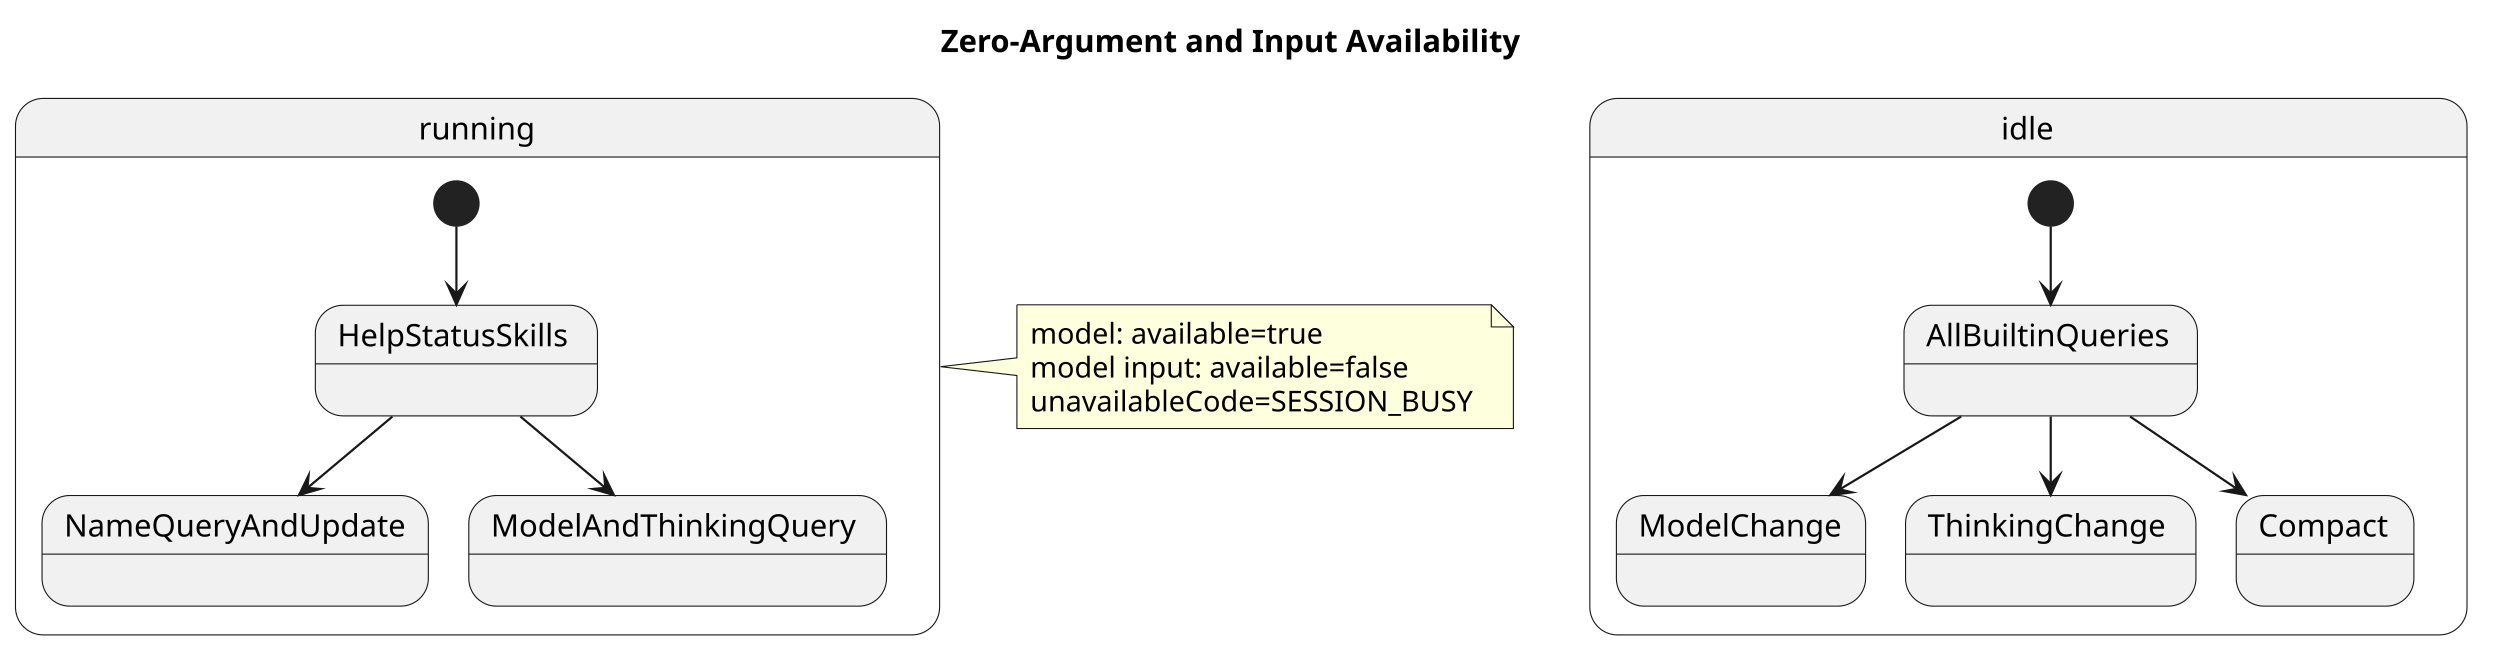
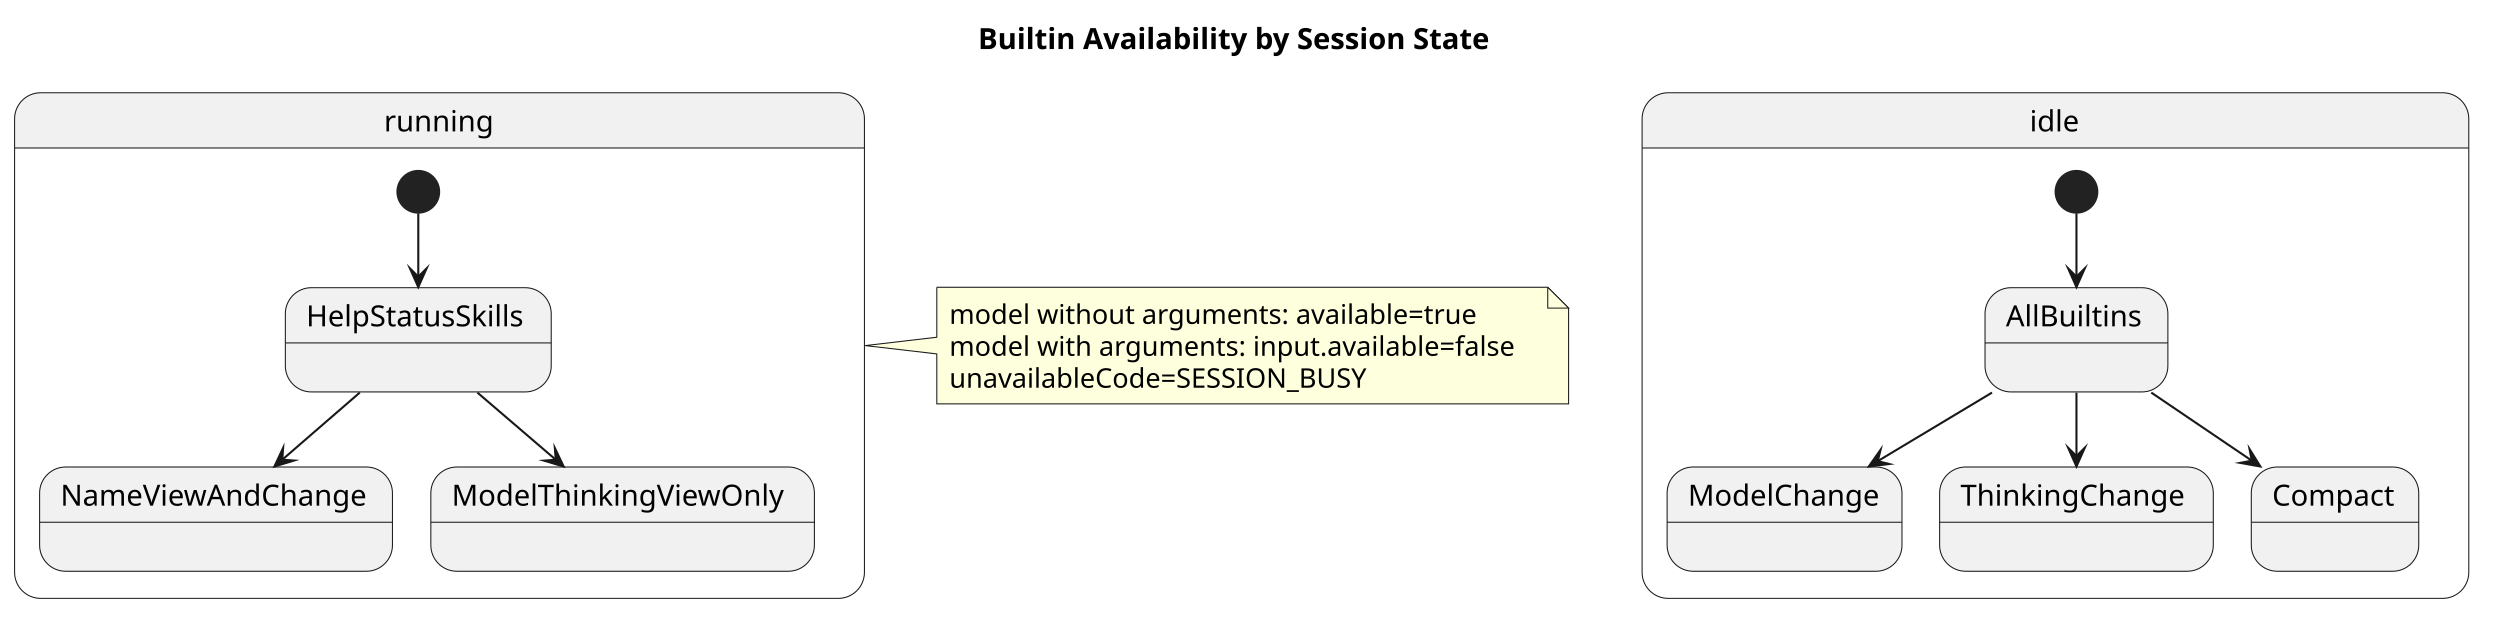
- <svg xmlns="http://www.w3.org/2000/svg" contentStyleType="text/css" data-diagram-type="STATE" height="300px" preserveAspectRatio="none" style="width:1130px;height:300px;background:#FFFFFF;" version="1.1" viewBox="0 0 1130 300" width="1130px" zoomAndPan="magnify">
+ <svg xmlns="http://www.w3.org/2000/svg" contentStyleType="text/css" data-diagram-type="STATE" height="300px" preserveAspectRatio="none" style="width:1199px;height:300px;background:#FFFFFF;" version="1.1" viewBox="0 0 1199 300" width="1199px" zoomAndPan="magnify">
  <defs />
  <g>
    <g class="title" data-source-line="26">
-       <text fill="#000000" font-family="sans-serif" font-size="14" font-weight="700" lengthAdjust="spacing" textLength="272.699" x="425.194" y="23.535">Zero-Argument and Input Availability</text>
+       <text fill="#000000" font-family="sans-serif" font-size="14" font-weight="700" lengthAdjust="spacing" textLength="253.887" x="469.07" y="23.535">Builtin Availability by Session State</text>
    </g>
    <g class="entity" data-qualified-name="idle" data-source-line="33" id="ent0001">
-       <path d="M731.11,44.488 L1102.587,44.488 A12.5,12.5 0 0 1 1115.087,56.988 L1115.087,70.977 L718.61,70.977 L718.61,56.988 A12.5,12.5 0 0 1 731.11,44.488" fill="#F1F1F1" />
-       <rect fill="none" height="242.488" rx="12.5" ry="12.5" style="stroke:#181818;stroke-width:0.5;" width="396.477" x="718.61" y="44.488" />
-       <line style="stroke:#181818;stroke-width:0.5;" x1="718.61" x2="1115.087" y1="70.977" y2="70.977" />
-       <text fill="#000000" font-family="sans-serif" font-size="14" lengthAdjust="spacing" textLength="24.705" x="904.496" y="63.023">idle</text>
+       <path d="M800.05,44.488 L1171.527,44.488 A12.5,12.5 0 0 1 1184.027,56.988 L1184.027,70.977 L787.55,70.977 L787.55,56.988 A12.5,12.5 0 0 1 800.05,44.488" fill="#F1F1F1" />
+       <rect fill="none" height="242.488" rx="12.5" ry="12.5" style="stroke:#181818;stroke-width:0.5;" width="396.477" x="787.55" y="44.488" />
+       <line style="stroke:#181818;stroke-width:0.5;" x1="787.55" x2="1184.027" y1="70.977" y2="70.977" />
+       <text fill="#000000" font-family="sans-serif" font-size="14" lengthAdjust="spacing" textLength="24.705" x="973.436" y="63.023">idle</text>
      <g class="start_entity" data-qualified-name="idle..start.idle" data-source-line="34" id="ent0003">
-         <ellipse cx="926.93" cy="91.977" fill="#222222" rx="10" ry="10" style="stroke:#222222;stroke-width:1;" />
+         <ellipse cx="995.87" cy="91.977" fill="#222222" rx="10" ry="10" style="stroke:#222222;stroke-width:1;" />
      </g>
-       <g class="entity" data-qualified-name="idle.AllBuiltinQueries" data-source-line="34" id="ent0004">
-         <rect fill="#F1F1F1" height="50" rx="12.5" ry="12.5" style="stroke:#181818;stroke-width:0.5;" width="132.636" x="860.61" y="137.977" />
-         <line style="stroke:#181818;stroke-width:0.5;" x1="860.61" x2="993.246" y1="164.465" y2="164.465" />
-         <text fill="#000000" font-family="sans-serif" font-size="14" lengthAdjust="spacing" textLength="112.636" x="870.61" y="156.512">AllBuiltinQueries</text>
+       <g class="entity" data-qualified-name="idle.AllBuiltins" data-source-line="34" id="ent0004">
+         <rect fill="#F1F1F1" height="50" rx="12.5" ry="12.5" style="stroke:#181818;stroke-width:0.5;" width="87.696" x="952.02" y="137.977" />
+         <line style="stroke:#181818;stroke-width:0.5;" x1="952.02" x2="1039.716" y1="164.465" y2="164.465" />
+         <text fill="#000000" font-family="sans-serif" font-size="14" lengthAdjust="spacing" textLength="67.696" x="962.02" y="156.512">AllBuiltins</text>
      </g>
      <g class="entity" data-qualified-name="idle.ModelChange" data-source-line="35" id="ent0006">
-         <rect fill="#F1F1F1" height="50" rx="12.5" ry="12.5" style="stroke:#181818;stroke-width:0.5;" width="112.641" x="730.61" y="223.977" />
-         <line style="stroke:#181818;stroke-width:0.5;" x1="730.61" x2="843.251" y1="250.465" y2="250.465" />
-         <text fill="#000000" font-family="sans-serif" font-size="14" lengthAdjust="spacing" textLength="92.641" x="740.61" y="242.512">ModelChange</text>
+         <rect fill="#F1F1F1" height="50" rx="12.5" ry="12.5" style="stroke:#181818;stroke-width:0.5;" width="112.641" x="799.55" y="223.977" />
+         <line style="stroke:#181818;stroke-width:0.5;" x1="799.55" x2="912.191" y1="250.465" y2="250.465" />
+         <text fill="#000000" font-family="sans-serif" font-size="14" lengthAdjust="spacing" textLength="92.641" x="809.55" y="242.512">ModelChange</text>
      </g>
      <g class="entity" data-qualified-name="idle.ThinkingChange" data-source-line="36" id="ent0008">
-         <rect fill="#F1F1F1" height="50" rx="12.5" ry="12.5" style="stroke:#181818;stroke-width:0.5;" width="131.248" x="861.31" y="223.977" />
-         <line style="stroke:#181818;stroke-width:0.5;" x1="861.31" x2="992.558" y1="250.465" y2="250.465" />
-         <text fill="#000000" font-family="sans-serif" font-size="14" lengthAdjust="spacing" textLength="111.248" x="871.31" y="242.512">ThinkingChange</text>
+         <rect fill="#F1F1F1" height="50" rx="12.5" ry="12.5" style="stroke:#181818;stroke-width:0.5;" width="131.248" x="930.25" y="223.977" />
+         <line style="stroke:#181818;stroke-width:0.5;" x1="930.25" x2="1061.498" y1="250.465" y2="250.465" />
+         <text fill="#000000" font-family="sans-serif" font-size="14" lengthAdjust="spacing" textLength="111.248" x="940.25" y="242.512">ThinkingChange</text>
      </g>
      <g class="entity" data-qualified-name="idle.Compact" data-source-line="37" id="ent0010">
-         <rect fill="#F1F1F1" height="50" rx="12.5" ry="12.5" style="stroke:#181818;stroke-width:0.5;" width="80.307" x="1010.78" y="223.977" />
-         <line style="stroke:#181818;stroke-width:0.5;" x1="1010.78" x2="1091.087" y1="250.465" y2="250.465" />
-         <text fill="#000000" font-family="sans-serif" font-size="14" lengthAdjust="spacing" textLength="60.307" x="1020.78" y="242.512">Compact</text>
+         <rect fill="#F1F1F1" height="50" rx="12.5" ry="12.5" style="stroke:#181818;stroke-width:0.5;" width="80.307" x="1079.72" y="223.977" />
+         <line style="stroke:#181818;stroke-width:0.5;" x1="1079.72" x2="1160.027" y1="250.465" y2="250.465" />
+         <text fill="#000000" font-family="sans-serif" font-size="14" lengthAdjust="spacing" textLength="60.307" x="1089.72" y="242.512">Compact</text>
      </g>
      <g class="link" data-entity-1="ent0003" data-entity-2="ent0004" data-link-type="dependency" data-source-line="34" id="lnk5">
-         <path d="M926.93,102.287 C926.93,111.327 926.93,120.467 926.93,132.707" fill="none" id="*start*idle-to-AllBuiltinQueries" style="stroke:#181818;stroke-width:1;" />
-         <polygon fill="#181818" points="926.93,137.707,930.93,128.707,926.93,132.707,922.93,128.707,926.93,137.707" style="stroke:#181818;stroke-width:1;stroke-linejoin:miter;stroke-miterlimit:10;" />
+         <path d="M995.87,102.287 C995.87,111.327 995.87,120.467 995.87,132.707" fill="none" id="*start*idle-to-AllBuiltins" style="stroke:#181818;stroke-width:1;" />
+         <polygon fill="#181818" points="995.87,137.707,999.87,128.707,995.87,132.707,991.87,128.707,995.87,137.707" style="stroke:#181818;stroke-width:1;stroke-linejoin:miter;stroke-miterlimit:10;" />
      </g>
      <g class="link" data-entity-1="ent0004" data-entity-2="ent0006" data-link-type="dependency" data-source-line="35" id="lnk7">
-         <path d="M886.44,188.277 C867.86,199.417 850.188,210.024 831.618,221.164" fill="none" id="AllBuiltinQueries-to-ModelChange" style="stroke:#181818;stroke-width:1;" />
-         <polygon fill="#181818" points="827.33,223.737,837.106,222.537,831.618,221.164,832.99,215.677,827.33,223.737" style="stroke:#181818;stroke-width:1;stroke-linejoin:miter;stroke-miterlimit:10;" />
+         <path d="M955.38,188.277 C936.8,199.417 919.128,210.024 900.558,221.164" fill="none" id="AllBuiltins-to-ModelChange" style="stroke:#181818;stroke-width:1;" />
+         <polygon fill="#181818" points="896.27,223.737,906.045,222.537,900.558,221.164,901.93,215.677,896.27,223.737" style="stroke:#181818;stroke-width:1;stroke-linejoin:miter;stroke-miterlimit:10;" />
      </g>
      <g class="link" data-entity-1="ent0004" data-entity-2="ent0008" data-link-type="dependency" data-source-line="36" id="lnk9">
-         <path d="M926.93,188.277 C926.93,199.417 926.93,207.597 926.93,218.737" fill="none" id="AllBuiltinQueries-to-ThinkingChange" style="stroke:#181818;stroke-width:1;" />
-         <polygon fill="#181818" points="926.93,223.737,930.93,214.737,926.93,218.737,922.93,214.737,926.93,223.737" style="stroke:#181818;stroke-width:1;stroke-linejoin:miter;stroke-miterlimit:10;" />
+         <path d="M995.87,188.277 C995.87,199.417 995.87,207.597 995.87,218.737" fill="none" id="AllBuiltins-to-ThinkingChange" style="stroke:#181818;stroke-width:1;" />
+         <polygon fill="#181818" points="995.87,223.737,999.87,214.737,995.87,218.737,991.87,214.737,995.87,223.737" style="stroke:#181818;stroke-width:1;stroke-linejoin:miter;stroke-miterlimit:10;" />
      </g>
      <g class="link" data-entity-1="ent0004" data-entity-2="ent0010" data-link-type="dependency" data-source-line="37" id="lnk11">
-         <path d="M962.8,188.277 C979.25,199.417 994.561,209.792 1011.001,220.932" fill="none" id="AllBuiltinQueries-to-Compact" style="stroke:#181818;stroke-width:1;" />
-         <polygon fill="#181818" points="1015.14,223.737,1009.933,215.377,1011.001,220.932,1005.446,221.999,1015.14,223.737" style="stroke:#181818;stroke-width:1;stroke-linejoin:miter;stroke-miterlimit:10;" />
+         <path d="M1031.74,188.277 C1048.19,199.417 1063.501,209.792 1079.941,220.932" fill="none" id="AllBuiltins-to-Compact" style="stroke:#181818;stroke-width:1;" />
+         <polygon fill="#181818" points="1084.08,223.737,1078.873,215.377,1079.941,220.932,1074.386,221.999,1084.08,223.737" style="stroke:#181818;stroke-width:1;stroke-linejoin:miter;stroke-miterlimit:10;" />
      </g>
    </g>
    <g class="entity" data-qualified-name="running" data-source-line="40" id="ent0002">
-       <path d="M19.5,44.488 L412.207,44.488 A12.5,12.5 0 0 1 424.707,56.988 L424.707,70.977 L7,70.977 L7,56.988 A12.5,12.5 0 0 1 19.5,44.488" fill="#F1F1F1" />
-       <rect fill="none" height="242.488" rx="12.5" ry="12.5" style="stroke:#181818;stroke-width:0.5;" width="417.707" x="7" y="44.488" />
-       <line style="stroke:#181818;stroke-width:0.5;" x1="7" x2="424.707" y1="70.977" y2="70.977" />
-       <text fill="#000000" font-family="sans-serif" font-size="14" lengthAdjust="spacing" textLength="53.259" x="189.224" y="63.023">running</text>
+       <path d="M19.5,44.488 L402.083,44.488 A12.5,12.5 0 0 1 414.583,56.988 L414.583,70.977 L7,70.977 L7,56.988 A12.5,12.5 0 0 1 19.5,44.488" fill="#F1F1F1" />
+       <rect fill="none" height="242.488" rx="12.5" ry="12.5" style="stroke:#181818;stroke-width:0.5;" width="407.583" x="7" y="44.488" />
+       <line style="stroke:#181818;stroke-width:0.5;" x1="7" x2="414.583" y1="70.977" y2="70.977" />
+       <text fill="#000000" font-family="sans-serif" font-size="14" lengthAdjust="spacing" textLength="53.259" x="184.162" y="63.023">running</text>
      <g class="start_entity" data-qualified-name="running..start.running" data-source-line="41" id="ent0012">
-         <ellipse cx="206.3" cy="91.977" fill="#222222" rx="10" ry="10" style="stroke:#222222;stroke-width:1;" />
+         <ellipse cx="200.61" cy="91.977" fill="#222222" rx="10" ry="10" style="stroke:#222222;stroke-width:1;" />
      </g>
      <g class="entity" data-qualified-name="running.HelpStatusSkills" data-source-line="41" id="ent0013">
-         <rect fill="#F1F1F1" height="50" rx="12.5" ry="12.5" style="stroke:#181818;stroke-width:0.5;" width="127.516" x="142.54" y="137.977" />
-         <line style="stroke:#181818;stroke-width:0.5;" x1="142.54" x2="270.056" y1="164.465" y2="164.465" />
-         <text fill="#000000" font-family="sans-serif" font-size="14" lengthAdjust="spacing" textLength="107.516" x="152.54" y="156.512">HelpStatusSkills</text>
+         <rect fill="#F1F1F1" height="50" rx="12.5" ry="12.5" style="stroke:#181818;stroke-width:0.5;" width="127.516" x="136.85" y="137.977" />
+         <line style="stroke:#181818;stroke-width:0.5;" x1="136.85" x2="264.366" y1="164.465" y2="164.465" />
+         <text fill="#000000" font-family="sans-serif" font-size="14" lengthAdjust="spacing" textLength="107.516" x="146.85" y="156.512">HelpStatusSkills</text>
      </g>
-       <g class="entity" data-qualified-name="running.NameQueryAndUpdate" data-source-line="42" id="ent0015">
-         <rect fill="#F1F1F1" height="50" rx="12.5" ry="12.5" style="stroke:#181818;stroke-width:0.5;" width="174.602" x="19" y="223.977" />
-         <line style="stroke:#181818;stroke-width:0.5;" x1="19" x2="193.602" y1="250.465" y2="250.465" />
-         <text fill="#000000" font-family="sans-serif" font-size="14" lengthAdjust="spacing" textLength="154.602" x="29" y="242.512">NameQueryAndUpdate</text>
+       <g class="entity" data-qualified-name="running.NameViewAndChange" data-source-line="42" id="ent0015">
+         <rect fill="#F1F1F1" height="50" rx="12.5" ry="12.5" style="stroke:#181818;stroke-width:0.5;" width="169.215" x="19" y="223.977" />
+         <line style="stroke:#181818;stroke-width:0.5;" x1="19" x2="188.215" y1="250.465" y2="250.465" />
+         <text fill="#000000" font-family="sans-serif" font-size="14" lengthAdjust="spacing" textLength="149.215" x="29" y="242.512">NameViewAndChange</text>
      </g>
-       <g class="entity" data-qualified-name="running.ModelAndThinkingQuery" data-source-line="43" id="ent0017">
-         <rect fill="#F1F1F1" height="50" rx="12.5" ry="12.5" style="stroke:#181818;stroke-width:0.5;" width="188.807" x="211.9" y="223.977" />
-         <line style="stroke:#181818;stroke-width:0.5;" x1="211.9" x2="400.707" y1="250.465" y2="250.465" />
-         <text fill="#000000" font-family="sans-serif" font-size="14" lengthAdjust="spacing" textLength="168.807" x="221.9" y="242.512">ModelAndThinkingQuery</text>
+       <g class="entity" data-qualified-name="running.ModelThinkingViewOnly" data-source-line="43" id="ent0017">
+         <rect fill="#F1F1F1" height="50" rx="12.5" ry="12.5" style="stroke:#181818;stroke-width:0.5;" width="183.953" x="206.63" y="223.977" />
+         <line style="stroke:#181818;stroke-width:0.5;" x1="206.63" x2="390.583" y1="250.465" y2="250.465" />
+         <text fill="#000000" font-family="sans-serif" font-size="14" lengthAdjust="spacing" textLength="163.953" x="216.63" y="242.512">ModelThinkingViewOnly</text>
      </g>
      <g class="link" data-entity-1="ent0012" data-entity-2="ent0013" data-link-type="dependency" data-source-line="41" id="lnk14">
-         <path d="M206.3,102.287 C206.3,111.327 206.3,120.467 206.3,132.707" fill="none" id="*start*running-to-HelpStatusSkills" style="stroke:#181818;stroke-width:1;" />
-         <polygon fill="#181818" points="206.3,137.707,210.3,128.707,206.3,132.707,202.3,128.707,206.3,137.707" style="stroke:#181818;stroke-width:1;stroke-linejoin:miter;stroke-miterlimit:10;" />
+         <path d="M200.61,102.287 C200.61,111.327 200.61,120.467 200.61,132.707" fill="none" id="*start*running-to-HelpStatusSkills" style="stroke:#181818;stroke-width:1;" />
+         <polygon fill="#181818" points="200.61,137.707,204.61,128.707,200.61,132.707,196.61,128.707,200.61,137.707" style="stroke:#181818;stroke-width:1;stroke-linejoin:miter;stroke-miterlimit:10;" />
      </g>
      <g class="link" data-entity-1="ent0013" data-entity-2="ent0015" data-link-type="dependency" data-source-line="42" id="lnk16">
-         <path d="M177.38,188.277 C164.11,199.417 152.248,209.38 138.988,220.52" fill="none" id="HelpStatusSkills-to-NameQueryAndUpdate" style="stroke:#181818;stroke-width:1;" />
-         <polygon fill="#181818" points="135.16,223.737,144.624,221.01,138.988,220.52,139.478,214.885,135.16,223.737" style="stroke:#181818;stroke-width:1;stroke-linejoin:miter;stroke-miterlimit:10;" />
+         <path d="M172.55,188.277 C159.68,199.417 148.239,209.323 135.379,220.463" fill="none" id="HelpStatusSkills-to-NameViewAndChange" style="stroke:#181818;stroke-width:1;" />
+         <polygon fill="#181818" points="131.6,223.737,141.022,220.867,135.379,220.463,135.784,214.82,131.6,223.737" style="stroke:#181818;stroke-width:1;stroke-linejoin:miter;stroke-miterlimit:10;" />
      </g>
      <g class="link" data-entity-1="ent0013" data-entity-2="ent0017" data-link-type="dependency" data-source-line="43" id="lnk18">
-         <path d="M235.22,188.277 C248.49,199.417 260.352,209.38 273.612,220.52" fill="none" id="HelpStatusSkills-to-ModelAndThinkingQuery" style="stroke:#181818;stroke-width:1;" />
-         <polygon fill="#181818" points="277.44,223.737,273.122,214.885,273.612,220.52,267.976,221.01,277.44,223.737" style="stroke:#181818;stroke-width:1;stroke-linejoin:miter;stroke-miterlimit:10;" />
+         <path d="M228.95,188.277 C241.95,199.417 253.533,209.343 266.533,220.483" fill="none" id="HelpStatusSkills-to-ModelThinkingViewOnly" style="stroke:#181818;stroke-width:1;" />
+         <polygon fill="#181818" points="270.33,223.737,266.099,214.843,266.533,220.483,260.893,220.918,270.33,223.737" style="stroke:#181818;stroke-width:1;stroke-linejoin:miter;stroke-miterlimit:10;" />
      </g>
    </g>
    <g class="entity" data-qualified-name="GMN19" data-source-line="47" id="ent0020">
-       <path d="M459.64,137.768 L459.64,161.738 L425.14,165.738 L459.64,169.738 L459.64,193.7 A0,0 0 0 0 459.64,193.7 L684.063,193.7 A0,0 0 0 0 684.063,193.7 L684.063,147.768 L674.063,137.768 L459.64,137.768 A0,0 0 0 0 459.64,137.768" fill="#FEFFDD" style="stroke:#181818;stroke-width:0.5;" />
-       <path d="M674.063,137.768 L674.063,147.768 L684.063,147.768 L674.063,137.768" fill="#FEFFDD" style="stroke:#181818;stroke-width:0.5;" />
-       <text fill="#000000" font-family="sans-serif" font-size="13" lengthAdjust="spacing" textLength="138.322" x="465.64" y="155.337">model: available=true</text>
-       <text fill="#000000" font-family="sans-serif" font-size="13" lengthAdjust="spacing" textLength="179.467" x="465.64" y="170.647">model input: available=false</text>
-       <text fill="#000000" font-family="sans-serif" font-size="13" lengthAdjust="spacing" textLength="203.423" x="465.64" y="185.958">unavailableCode=SESSION_BUSY</text>
+       <path d="M449.29,137.768 L449.29,161.738 L414.93,165.738 L449.29,169.738 L449.29,193.7 A0,0 0 0 0 449.29,193.7 L752.297,193.7 A0,0 0 0 0 752.297,193.7 L752.297,147.768 L742.297,137.768 L449.29,137.768 A0,0 0 0 0 449.29,137.768" fill="#FEFFDD" style="stroke:#181818;stroke-width:0.5;" />
+       <path d="M742.297,137.768 L742.297,147.768 L752.297,147.768 L742.297,137.768" fill="#FEFFDD" style="stroke:#181818;stroke-width:0.5;" />
+       <text fill="#000000" font-family="sans-serif" font-size="13" lengthAdjust="spacing" textLength="261.777" x="455.29" y="155.337">model without arguments: available=true</text>
+       <text fill="#000000" font-family="sans-serif" font-size="13" lengthAdjust="spacing" textLength="282.007" x="455.29" y="170.647">model with arguments: input.available=false</text>
+       <text fill="#000000" font-family="sans-serif" font-size="13" lengthAdjust="spacing" textLength="203.423" x="455.29" y="185.958">unavailableCode=SESSION_BUSY</text>
    </g>
  </g>
</svg>
